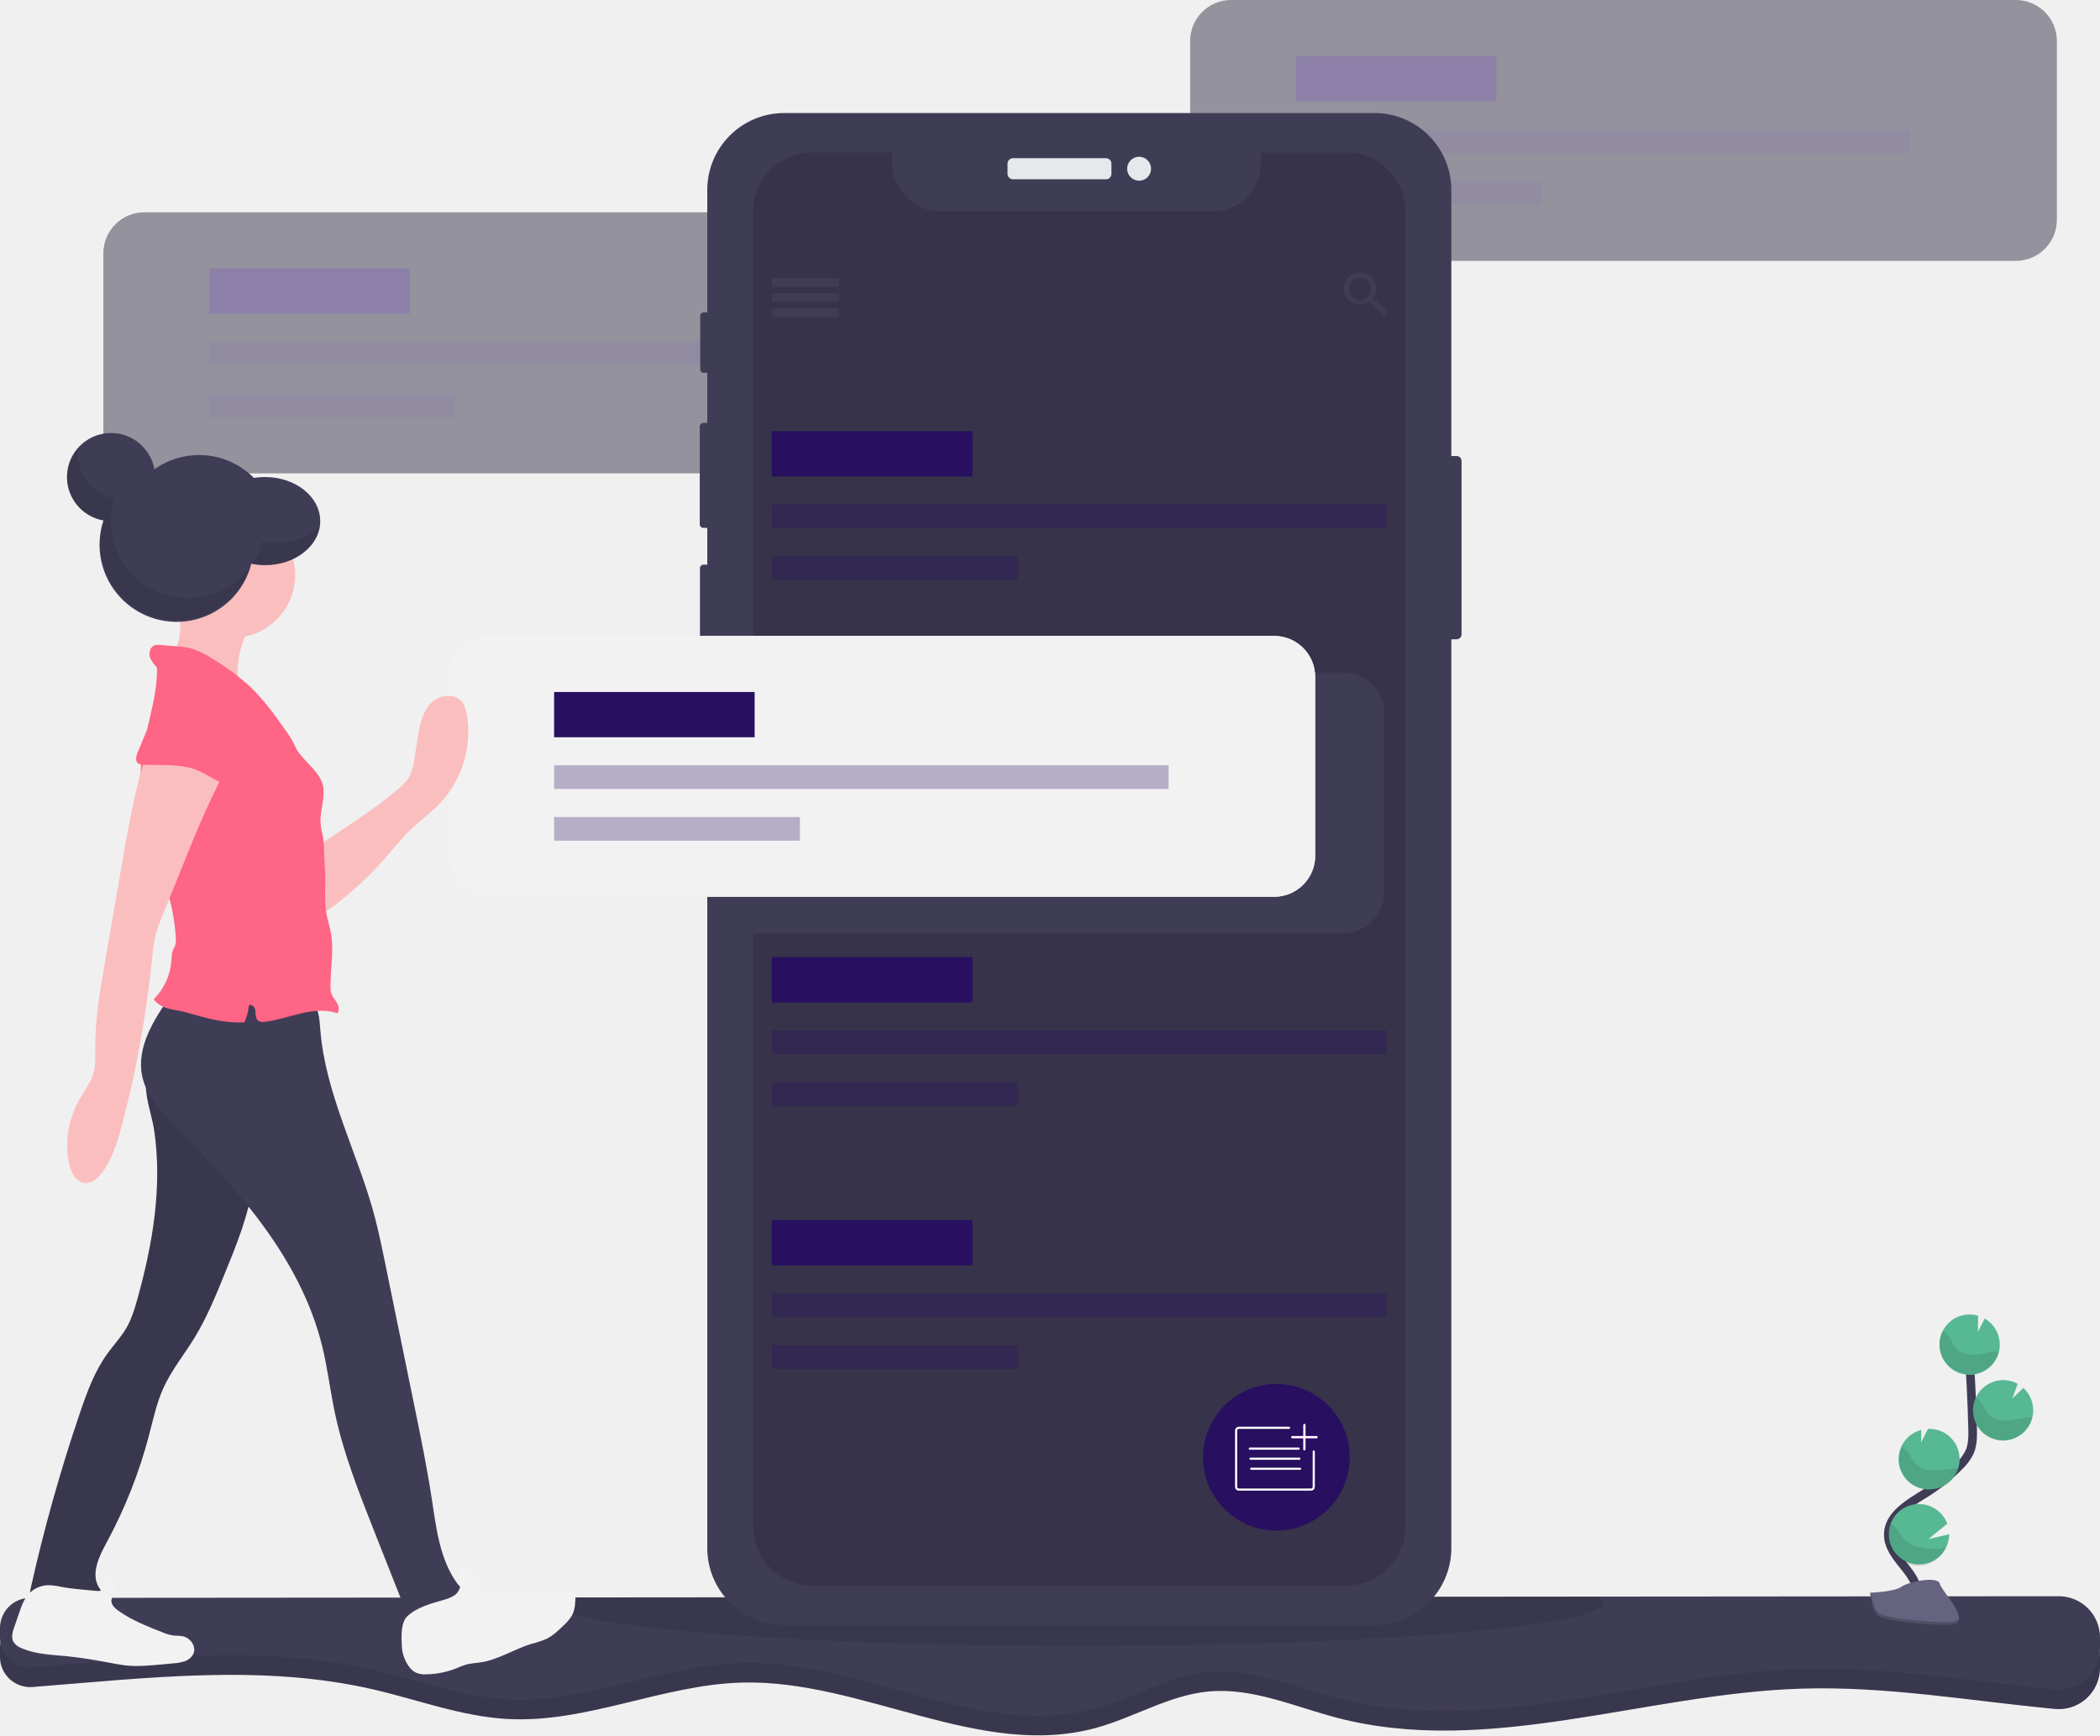
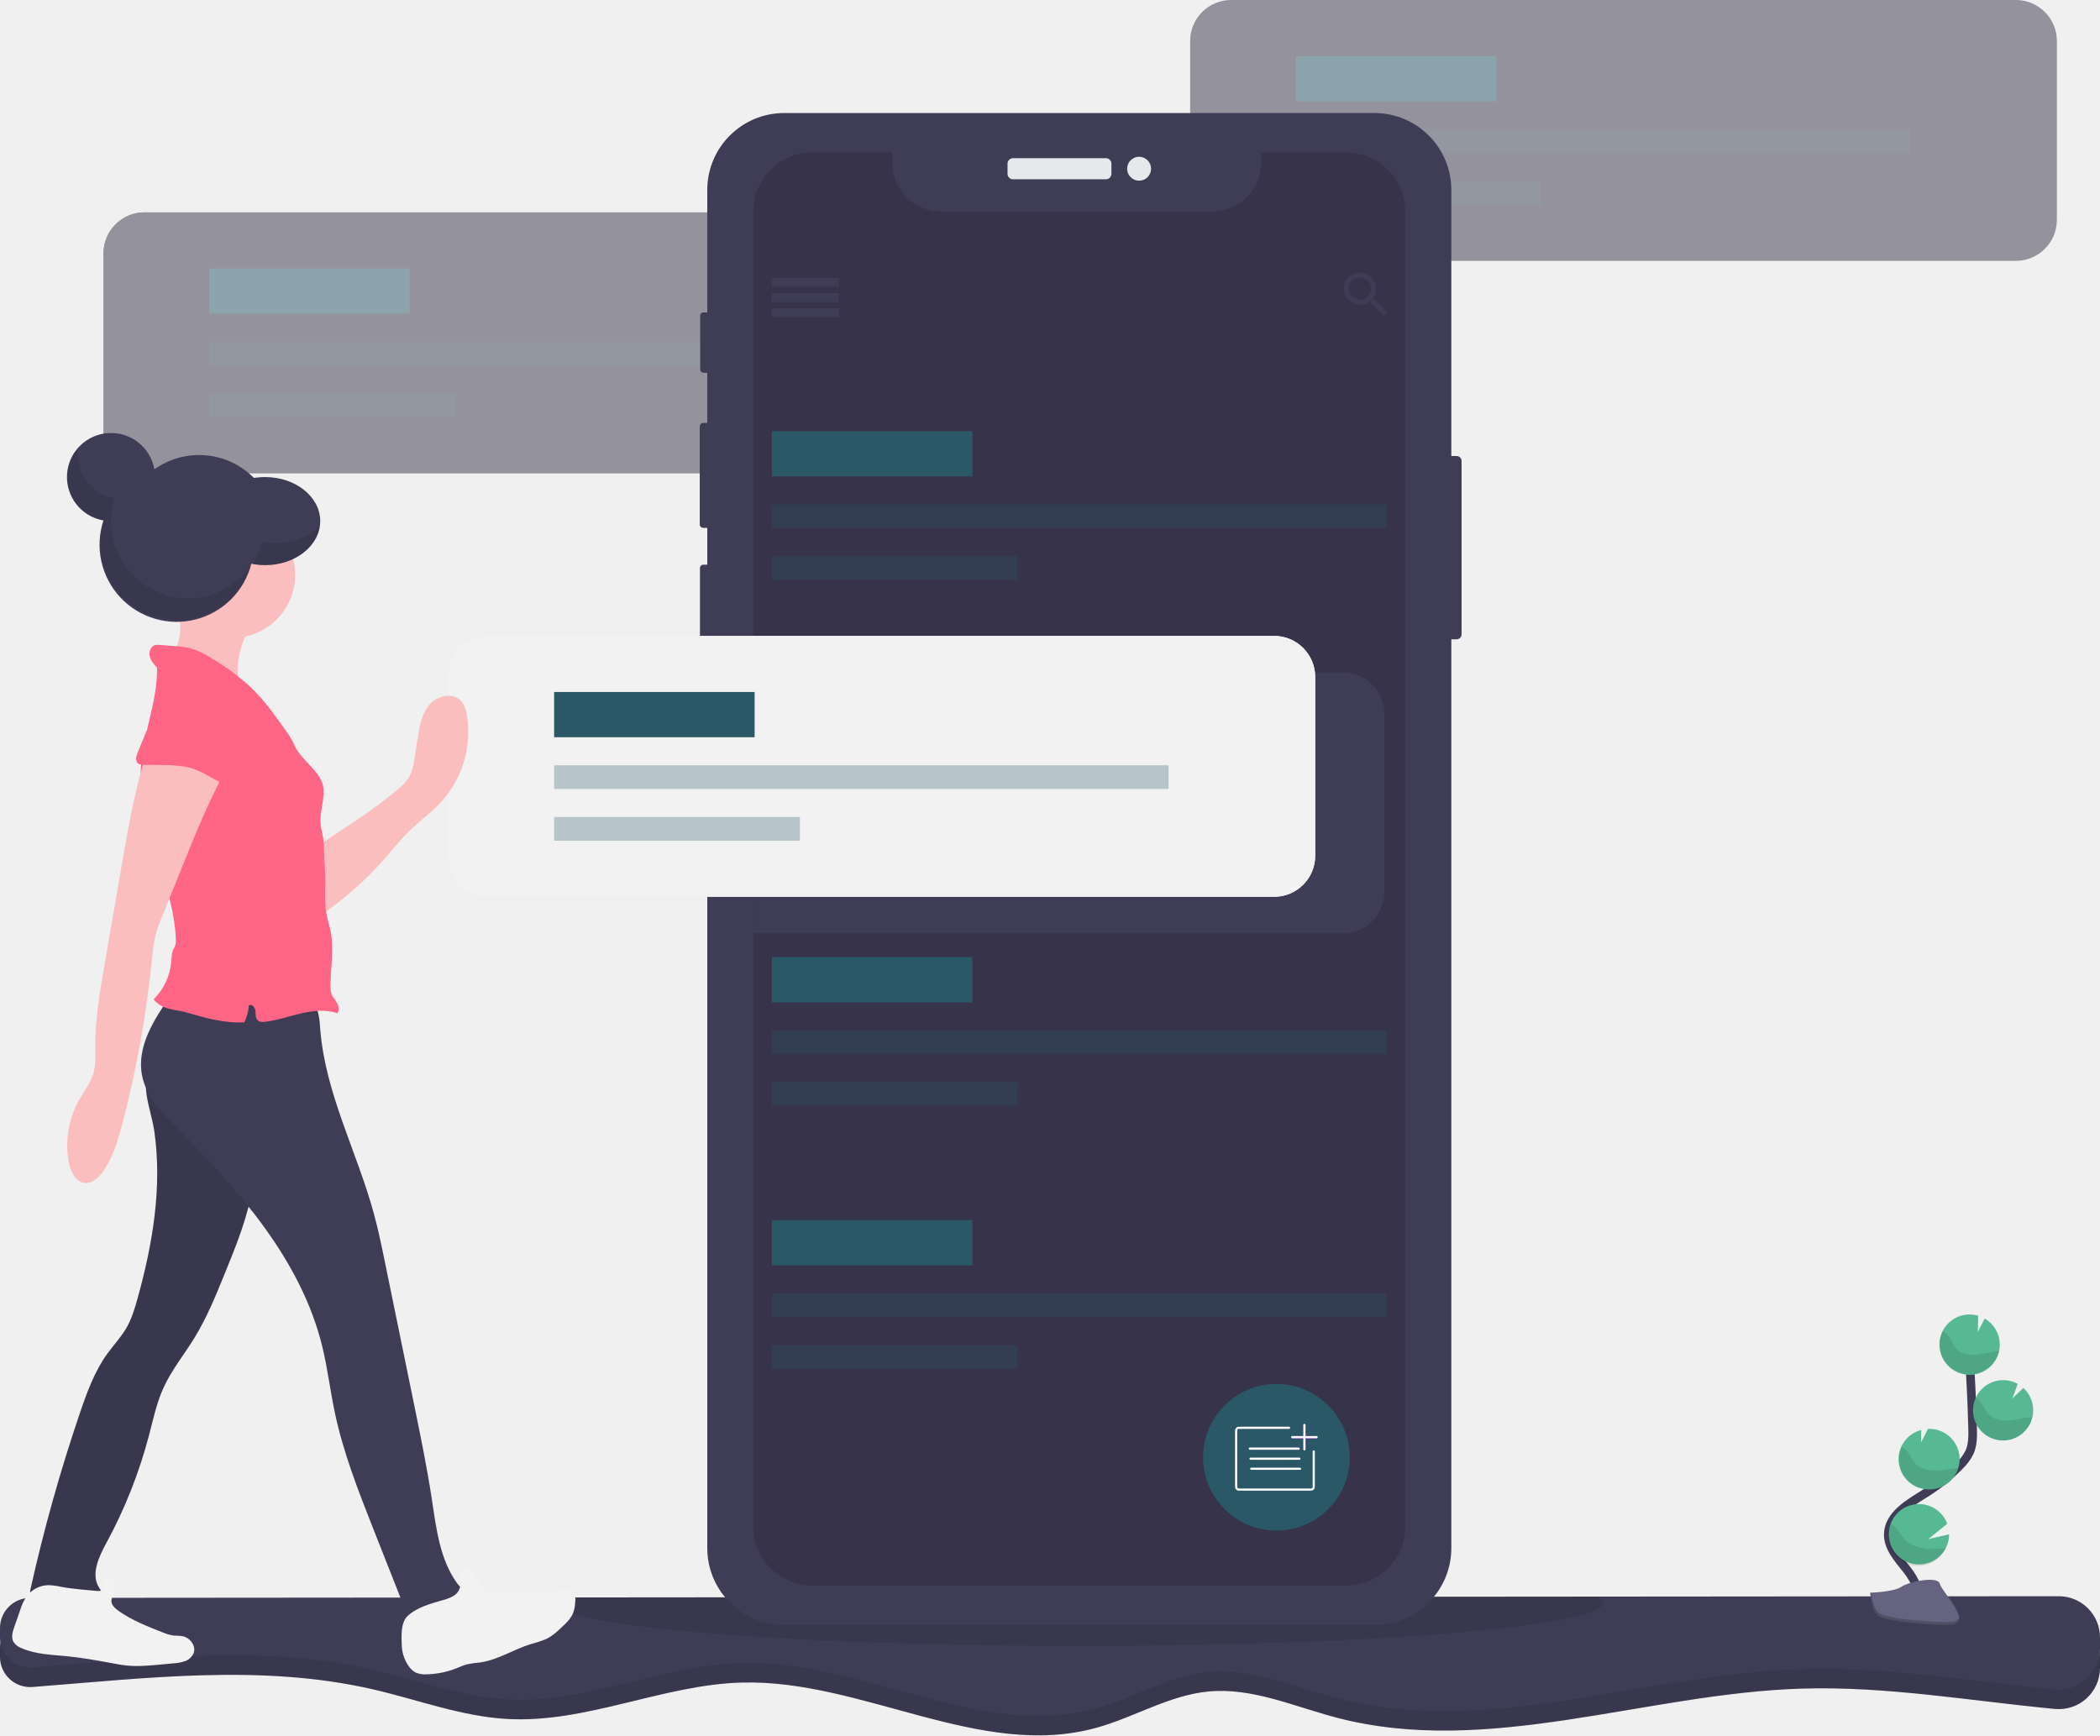
<svg xmlns="http://www.w3.org/2000/svg" data-name="Layer 1" width="974" height="805.02" viewBox="0 0 974 805.02">
  <path d="M974 768.75v5a19.11 19.11 0 01-20.91 19c-39.15-3.72-78.12-10.64-117.4-9.43-72.42 2.21-145.44 31.83-215.54 13.53-19.77-5.16-39.32-14.13-59.66-12.2-18.25 1.73-34.49 12.05-52.17 16.89C454.55 816.3 399.8 779 344.06 780.51c-36.74 1-71.92 18.89-108.62 16.9-21.27-1.14-41.53-8.92-62.28-13.71-51.66-11.94-104.86-5.27-158.09-1.13A14 14 0 010 768.64v-4.28a14 14 0 0114-14l940.92-.76A19.11 19.11 0 01974 768.75z" fill="#3f3d56" />
  <path d="M974 768.75v5a19.11 19.11 0 01-20.91 19c-39.15-3.72-78.12-10.64-117.4-9.43-72.42 2.21-145.44 31.83-215.54 13.53-19.77-5.16-39.32-14.13-59.66-12.2-18.25 1.73-34.49 12.05-52.17 16.89C454.55 816.3 399.8 779 344.06 780.51c-36.74 1-71.92 18.89-108.62 16.9-21.27-1.14-41.53-8.92-62.28-13.71-51.66-11.94-104.86-5.27-158.09-1.13A14 14 0 010 768.64v-4.28a14 14 0 0114-14l940.92-.76A19.11 19.11 0 01974 768.75z" opacity=".1" />
  <path d="M974 759.61v5a20.39 20.39 0 01-.11 2.08 19.11 19.11 0 01-20.8 17c-39.15-3.73-78.12-10.65-117.4-9.44-72.42 2.22-145.44 31.84-215.54 13.53-19.77-5.16-39.32-14.13-59.66-12.2-18.25 1.73-34.49 12.05-52.17 16.9-53.77 14.72-108.52-22.58-164.26-21.08-36.74 1-71.92 18.89-108.62 16.91-21.27-1.15-41.53-8.92-62.28-13.72-51.65-11.93-104.86-5.26-158.09-1.12a14 14 0 01-14.86-11.5 13.7 13.7 0 01-.21-2.46v-4.28a14 14 0 0114-14l235.83-.19 481.81-.4 223.28-.18A19.11 19.11 0 01974 759.61z" fill="#3f3d56" />
  <path d="M743.59 743.51c0 2.21-4.36 4.33-12.4 6.32-32.19 7.95-123.19 13.68-230.6 13.68-105.67 0-195.58-5.55-229-13.31-9-2.09-14-4.34-14-6.69 0-.82.6-1.63 1.78-2.43l481.81-.4c1.59.93 2.41 1.83 2.41 2.83z" opacity=".1" />
  <g opacity=".5">
    <rect x="552" width="402" height="121" rx="19.03" fill="#36334a" />
-     <path fill="#280f60" d="M601 26h93v21h-93z" />
-     <path fill="#280f60" opacity=".3" d="M601 60h285v11H601zm0 24h114v11H601z" />
+     <path fill="#2b5867" d="M601 26h93v21h-93z" />
+     <path fill="#2b5867" opacity=".3" d="M601 60h285v11H601zm0 24h114v11H601z" />
  </g>
  <g opacity=".5">
    <rect x="48" y="98.51" width="402" height="121" rx="19.03" fill="#36334a" />
    <path fill="#36334a" d="M97 124.51h93v21H97zm0 34h285v11H97zm0 24h114v11H97z" />
    <rect x="48" y="98.51" width="402" height="121" rx="19.03" fill="#36334a" />
-     <path fill="#280f60" d="M97 124.51h93v21H97z" />
-     <path fill="#280f60" opacity=".3" d="M97 158.51h285v11H97zm0 24h114v11H97z" />
+     <path fill="#2b5867" d="M97 124.51h93v21H97z" />
+     <path fill="#2b5867" opacity=".3" d="M97 158.51h285v11H97zm0 24h114v11H97z" />
  </g>
  <rect x="667.58" y="211.54" width="10.31" height="85.02" rx="2.29" fill="#3f3d56" />
  <rect x="324.76" y="144.93" width="5.79" height="27.99" rx="1.5" fill="#3f3d56" />
  <rect x="324.55" y="196.17" width="6.52" height="48.72" rx="1.69" fill="#3f3d56" />
  <rect x="324.65" y="261.94" width="6.21" height="49.14" rx="1.61" fill="#3f3d56" />
  <rect x="328.04" y="52.43" width="345.1" height="701.37" rx="35.69" fill="#3f3d56" />
  <rect x="467.3" y="73.38" width="48.19" height="9.79" rx="2.54" fill="#e6e8ec" />
  <circle cx="528.33" cy="78.27" r="5.55" fill="#e6e8ec" />
  <path d="M651.83 98.11v610a27.41 27.41 0 01-27.41 27.4H376.76a27.41 27.41 0 01-27.41-27.4v-610a27.41 27.41 0 0127.41-27.41h37.06v4.81a22.58 22.58 0 0022.57 22.57h126a22.57 22.57 0 0022.52-22.57v-4.76h39.51a27.41 27.41 0 0127.41 27.36z" fill="#36334a" />
  <path fill="#3f3d56" d="M358 129h31v4h-31zm0 7h31v4h-31zm0 7h31v4h-31z" />
  <path fill="#3f3d56" d="M358 129h31v4h-31zm0 7h31v4h-31zm0 7h31v4h-31zm279.66-4h-.91l-.35-.29a7.61 7.61 0 001.78-4.89 7.44 7.44 0 10-7.4 7.48 7.73 7.73 0 004.88-1.78l.34.29v.92l5.74 5.75 1.72-1.72zm-6.88 0a5.18 5.18 0 115.16-5.18 5.15 5.15 0 01-5.16 5.18z" />
-   <path fill="#280f60" d="M358 200h93v21h-93z" />
-   <path fill="#280f60" opacity=".3" d="M358 234h285v11H358zm0 24h114v11H358z" />
-   <path fill="#280f60" d="M358 444h93v21h-93z" />
-   <path fill="#280f60" opacity=".3" d="M358 478h285v11H358zm0 24h114v11H358z" />
-   <path fill="#280f60" d="M358 566h93v21h-93z" />
-   <path fill="#280f60" opacity=".3" d="M358 600h285v11H358zm0 24h114v11H358z" />
-   <circle cx="592" cy="676" r="34" fill="#280f60" />
+   <path fill="#2b5867" d="M358 200h93v21h-93z" />
+   <path fill="#2b5867" opacity=".3" d="M358 234h285v11H358zm0 24h114v11H358z" />
+   <path fill="#2b5867" d="M358 444h93v21h-93z" />
+   <path fill="#2b5867" opacity=".3" d="M358 478h285v11H358zm0 24h114v11H358z" />
+   <path fill="#2b5867" d="M358 566h93v21h-93z" />
+   <path fill="#2b5867" opacity=".3" d="M358 600h285v11H358zm0 24h114v11H358z" />
+   <circle cx="592" cy="676" r="34" fill="#2b5867" />
  <path d="M609.33 673.32v16.43a1.25 1.25 0 01-1.25 1.25h-33.5a1.25 1.25 0 01-1.25-1.25v-26.17a1.25 1.25 0 011.25-1.25h23.31M579.67 672h22.66M580 676.67h22.67m-22.34 4.66H603" fill="none" stroke="#fff" stroke-linecap="round" stroke-miterlimit="10" />
  <path fill="none" stroke="#f0f" stroke-miterlimit="10" d="M605 661v11.33m5.67-5.66h-11.34" />
  <path fill="none" stroke="#fff" stroke-linecap="round" stroke-miterlimit="10" d="M605 661v11.33m5.67-5.66h-11.34" />
  <path d="M888.6 745.17c3-5.51-.4-12.27-4.29-17.18s-8.61-10-8.51-16.29c.15-9 9.7-14.31 17.33-19.09a84 84 0 0015.56-12.51 22.8 22.8 0 004.78-6.4c1.58-3.52 1.54-7.52 1.44-11.37q-.51-19.26-1.91-38.49" fill="none" stroke="#3f3d56" stroke-miterlimit="10" stroke-width="4" />
  <path d="M927.51 623.14a14 14 0 00-7-11.5l-3.14 6.22.1-7.53a14.22 14.22 0 00-4.63-.56 14 14 0 1014.68 13.37zm-25.03 94.99a14 14 0 11.68-11.3l-8.77 7.13 9.65-2.23a14 14 0 01-1.56 6.4zm-6.93-27.25a14 14 0 01-4.45-27.53l-.08 5.78 3.18-6.29a14 14 0 0114.67 13.36 13.84 13.84 0 01-.6 4.79 14 14 0 01-12.72 9.89zm34.07-22.67a14 14 0 116.21-26.27l-2.48 6.8 5.1-4.9a14 14 0 014.55 9.67 13.79 13.79 0 01-.35 3.87 14 14 0 01-13.03 10.83z" fill="#57b894" />
  <path d="M925.62 626.88c-3.24.35-6.39 1.36-9.64 1.56s-6.82-.57-8.88-3.1c-1.1-1.36-1.66-3.08-2.59-4.57a10 10 0 00-3.54-3.33 14 14 0 1026.24 9.32q-.79.03-1.59.12zm4 41.33a14 14 0 01-13.35-20 10.37 10.37 0 012.82 2.82c1 1.51 1.61 3.26 2.78 4.64 2.19 2.57 5.92 3.41 9.31 3.26s6.66-1.12 10-1.43c.47 0 .94-.07 1.42-.08a14 14 0 01-12.98 10.79zm-34.07 22.67a14 14 0 01-13.46-19.76 11.48 11.48 0 013 2.85c1.09 1.54 1.77 3.32 3.05 4.74 2.37 2.63 6.35 3.56 9.93 3.48s6.83-.93 10.28-1.2a14 14 0 01-12.8 9.89zm6.93 27.25a14.017 14.017 0 01-25.59-11.45 13.84 13.84 0 013.08 2.75c1.34 1.62 2.22 3.47 3.76 5 2.87 2.82 7.5 4 11.63 4.09a60 60 0 007.12-.39z" opacity=".1" />
  <path d="M867.43 738.82s11.08-.34 14.42-2.72 17-5.21 17.86-1.4 16.65 19 4.15 19.06-29.06-1.94-32.4-4-4.03-10.94-4.03-10.94z" fill="#656380" />
  <path d="M904.08 752.44c-12.51.1-29.06-1.95-32.39-4-2.54-1.55-3.55-7.09-3.89-9.65h-.37s.7 8.94 4 11 19.89 4.07 32.4 4c3.61 0 4.85-1.31 4.78-3.21-.47 1.12-1.84 1.83-4.53 1.86z" opacity=".2" />
  <path d="M642 331.03v82.94a19 19 0 01-19 19H349.35v-121H623a19 19 0 0119 19.06z" fill="#3f3d56" />
  <rect x="208" y="295" width="402" height="121" rx="19.03" fill="#f2f2f2" />
  <rect x="208" y="295" width="402" height="121" rx="19.03" fill="#f2f2f2" />
-   <path fill="#280f60" d="M257 321h93v21h-93z" />
-   <path fill="#280f60" opacity=".3" d="M257 355h285v11H257zm0 24h114v11H257z" />
+   <path fill="#2b5867" d="M257 321h93v21h-93z" />
+   <path fill="#2b5867" opacity=".3" d="M257 355h285v11H257zm0 24h114v11H257z" />
  <circle cx="92.34" cy="246.84" r="35.75" fill="#3f3d56" />
  <path d="M71.6 524.94c3.69 25.89-.81 52.29-7.82 77.48-1.31 4.69-2.72 9.42-5.17 13.63s-5.86 7.83-8.74 11.79c-6 8.26-9.52 18-12.81 27.64a779.65 779.65 0 00-22.82 81.32 5.57 5.57 0 000 3.47c.87 2 3.51 2.26 5.68 2.25l28.06-.15c1-1.92-.85-4-2-5.84-4-6.22-.16-14.3 3.37-20.81a223.74 223.74 0 0019.78-50c1.92-7.33 3.48-14.82 6.6-21.73 3.77-8.38 9.68-15.59 14.48-23.43 5.58-9.11 9.65-19 13.69-28.93 5.64-13.78 11.33-27.73 13.55-42.45 2.09-13.82 1.06-27.9-.3-41.81a2.64 2.64 0 00-3.06-3l-37.65-1.94c-7.76-.4-9.6-2.1-8.42 5.52.82 5.69 2.76 11.23 3.58 16.99z" fill="#3f3d56" />
  <path d="M71.6 524.94c3.69 25.89-.81 52.29-7.82 77.48-1.31 4.69-2.72 9.42-5.17 13.63s-5.86 7.83-8.74 11.79c-6 8.26-9.52 18-12.81 27.64a779.65 779.65 0 00-22.82 81.32 5.57 5.57 0 000 3.47c.87 2 3.51 2.26 5.68 2.25l28.06-.15c1-1.92-.85-4-2-5.84-4-6.22-.16-14.3 3.37-20.81a223.74 223.74 0 0019.78-50c1.92-7.33 3.48-14.82 6.6-21.73 3.77-8.38 9.68-15.59 14.48-23.43 5.58-9.11 9.65-19 13.69-28.93 5.64-13.78 11.33-27.73 13.55-42.45 2.09-13.82 1.06-27.9-.3-41.81a2.64 2.64 0 00-3.06-3l-37.65-1.94c-7.76-.4-9.6-2.1-8.42 5.52.82 5.69 2.76 11.23 3.58 16.99z" opacity=".1" />
  <path d="M79 461.99c-7.65 11-15.67 23.66-13.13 36.83 1.93 10 9.55 17.75 16.74 25 28.74 28.86 57 60.92 66.78 100.47 2.52 10.22 3.74 20.71 5.91 31 3.94 18.7 11 36.58 18 54.35l18.72 47.38a28.36 28.36 0 0027.1-18c-2.46-.19-5.67-2.57-7.11-4.57-8-11.07-9.64-25.31-11.69-38.81-2.27-14.92-5.3-29.72-8.34-44.51l-13.4-65.42c-1.55-7.55-3.1-15.11-5.12-22.54-7.82-28.83-22.64-56-24.93-85.81-.34-4.38-.55-9.19-3.52-12.44-3.12-3.43-8.24-4-12.87-4.27-18.73-1.24-34.89-3.07-53.14 1.34z" fill="#3f3d56" />
  <path d="M28.47 736.13a29.86 29.86 0 00-6.22-.8 12.92 12.92 0 00-10.16 5.55 25.25 25.25 0 00-2.73 6l-2.71 7.78c-.8 2.28-1.58 4.91-.39 7a7.42 7.42 0 003.64 2.85c6.56 2.92 13.95 3.08 21.1 3.78 6.94.68 13.82 1.9 20.67 3.19 2.36.44 4.71.89 7.1 1.13 5.34.54 10.72 0 16.06-.48l5.51-.53a19.84 19.84 0 005.42-1 6.83 6.83 0 004-3.59c1.36-3.37-1.56-7.36-5.13-8-1.45-.29-2.95-.16-4.42-.35a20.88 20.88 0 01-4.84-1.45c-7.05-2.77-14.17-5.57-20.37-9.93-1.72-1.21-3.52-2.9-3.33-5a10.19 10.19 0 01.89-2.59 9.46 9.46 0 00.08-6.69c-.34-.92-1-1.89-1.93-2-2.64-.32-2.32 3.53-2.71 5-.53 2-1.49 2.18-3.37 2-5.4-.58-10.8-.85-16.16-1.87zm157.87 26.83a17.65 17.65 0 003.82 10.75 8.36 8.36 0 002.72 2.19 10.92 10.92 0 004.95.79 40.05 40.05 0 0013.89-2.81 39.7 39.7 0 014.8-1.81 53.88 53.88 0 016.24-.9c8.27-1.19 15.53-6.07 23.52-8.54a49.45 49.45 0 007-2.3c3.16-1.49 5.72-4 8.23-6.43a19.89 19.89 0 003.78-4.52c1.47-2.74 1.56-6 1.62-9.1a2.59 2.59 0 00-.24-1.41 2.1 2.1 0 00-.9-.71c-2.43-1.2-5.31-.6-8-.13-9.72 1.73-19.67 1.41-29.54 1.09a4.29 4.29 0 01-4.54-2.59l-3.75-6c-1.07-1.72-2.77-3.69-4.71-3.1-1.55.47-2.18 2.37-2.12 4s.56 3.25.25 4.84a6.61 6.61 0 01-3.2 4.16 20.44 20.44 0 01-5 1.92c-5.52 1.56-11.94 3.33-16.21 7.39-3.09 2.92-2.8 9.37-2.61 13.22z" fill="#f2f2f2" />
  <path d="M184.4 366.26a23.17 23.17 0 005.46-5.94 24.21 24.21 0 002.33-8.21l1.57-9.92c.87-5.47 1.89-11.26 5.54-15.43s10.92-5.66 14.63-1.54c1.62 1.79 2.26 4.25 2.66 6.64a48.34 48.34 0 01-11.82 40c-4.49 4.92-10 8.83-14.75 13.48-4.14 4-7.73 8.59-11.55 12.94a159.42 159.42 0 01-31.47 27.5c.14-7.44 1.09-15.42 0-22.81-.81-5.34-3-8.22 2.17-11.71 12-8.16 24.11-15.54 35.23-25zM83.56 293.08c-.39 5.32-2.6 10.76-7 13.83q18.69 6.54 36.87 14.42c-2.34-2.25-3.05-5.7-3.16-8.94-.31-8.47 2.62-16.8 6.9-24.1a5.85 5.85 0 001.13-3.18c-.14-2.36-2.94-3.45-5.24-4a128.86 128.86 0 00-23.92-3.47c-3.45-.11-7.54-1.2-6.76 3.19.74 4.1 1.49 8.1 1.18 12.25z" fill="#fbbebe" />
  <circle cx="107.66" cy="266.7" r="29.23" fill="#fbbebe" />
  <path d="M136.6 345.65a35.36 35.36 0 00-3.71-6.22c-5.3-7.61-10.74-15.21-17.54-21.51a109.19 109.19 0 00-16.65-12.23 37.79 37.79 0 00-10.42-5 40.77 40.77 0 00-6.69-.91l-7.59-.62a6.21 6.21 0 00-2 .06c-2.06.52-3 3.08-2.56 5.15s2 3.75 3.38 5.32c.34 15.49-6.55 30.77-7.48 46.24-1.63 27 14.88 52.21 16.2 79.28a8.55 8.55 0 01-.38 3.63c-.22.56-.55 1.07-.8 1.62-.78 1.7-.75 3.63-.89 5.5a27.94 27.94 0 01-8.23 17.62 12.23 12.23 0 004.64 3.54c3.19 1.39 7 1.51 10.39 2.48 8.84 2.58 17.9 5.18 27.09 4.63a23.9 23.9 0 002.09-7.87c1.3-.81 2.8.92 3 2.44s-.09 3.29 1 4.39 2.47.93 3.8.76c5.61-.71 11-2.6 16.5-3.87s11.38-1.88 16.73-.06c1.08-1.37.62-3.4-.26-4.9s-2.13-2.82-2.63-4.49a10.08 10.08 0 01-.32-2.95c0-8.55 1.76-17.19.09-25.58-.49-2.46-1.27-4.86-1.77-7.33-1-4.79-.85-9.73-.72-14.62s-.46-10.18-.56-15.14a48.29 48.29 0 00-.4-6.13c-.34-2.13-1-4.21-1.18-6.36-.54-5.46 1.66-10.88 1.33-16.36-.55-8.32-10.22-12.84-13.46-20.51z" fill="#ff6584" />
  <path d="M70.63 341.73c-7.08 18.78-10.54 38.7-14 58.48l-8 46.46c-2.27 13.13-4.55 26.34-4.46 39.66 0 3.74.24 7.55-.74 11.16-1.28 4.74-4.46 8.69-6.87 13a42.78 42.78 0 00-4.6 28.93c.82 4.15 3.06 8.86 7.27 9.34 3.46.38 6.45-2.37 8.47-5.21 4.64-6.51 6.94-14.37 9-22.11a500.11 500.11 0 0013.87-77.09 75.06 75.06 0 011.39-9.8 69.54 69.54 0 013.38-9.76q4.59-11.38 9.19-22.76c7.07-17.53 14.18-35.14 23.89-51.36-9.6-2.76-19.59-6-29.19-8.73-2.77-.82-5.74-.33-8.6-.21z" fill="#fbbebe" />
  <path d="M87.27 355.97c-6.72-1.45-13.67-1-20.53-1.17a4.43 4.43 0 01-2.76-.72c-1.39-1.19-.8-3.42-.1-5.11l3.32-8a11.64 11.64 0 012.66-4.42c1.69-1.5 4.07-1.87 6.31-2.14 7.29-.84 14.79-1.12 21.86.85s13.72 6.45 16.88 13.08c1.32 2.76 1.93 6.24.18 8.75-2.6 3.73-8.43 7.9-12.78 5.86-5.21-2.44-9.2-5.71-15.04-6.98z" fill="#ff6584" />
  <path d="M123 221.3a29.52 29.52 0 00-16.28 4.69 35.75 35.75 0 00-35.1-8.22A20.43 20.43 0 1048 241.42a35.75 35.75 0 1068.57 20.09 32 32 0 006.41.65c14.1 0 25.54-9.15 25.54-20.43S137.08 221.3 123 221.3z" fill="#3f3d56" />
  <path d="M128.09 251.94a31.1 31.1 0 01-6.41-.65 35.57 35.57 0 01-4.68 10.29 32.11 32.11 0 006 .58c13.18 0 24-8 25.39-18.24-4.69 4.88-12.04 8.02-20.3 8.02zm-40.86 25.57a35.8 35.8 0 01-34.18-46.28 20.43 20.43 0 01-16.89-20.12 20.09 20.09 0 01.33-3.66 20.43 20.43 0 0011.46 34 35.75 35.75 0 0068.29 21.18 35.68 35.68 0 01-29.01 14.88z" opacity=".1" />
</svg>
